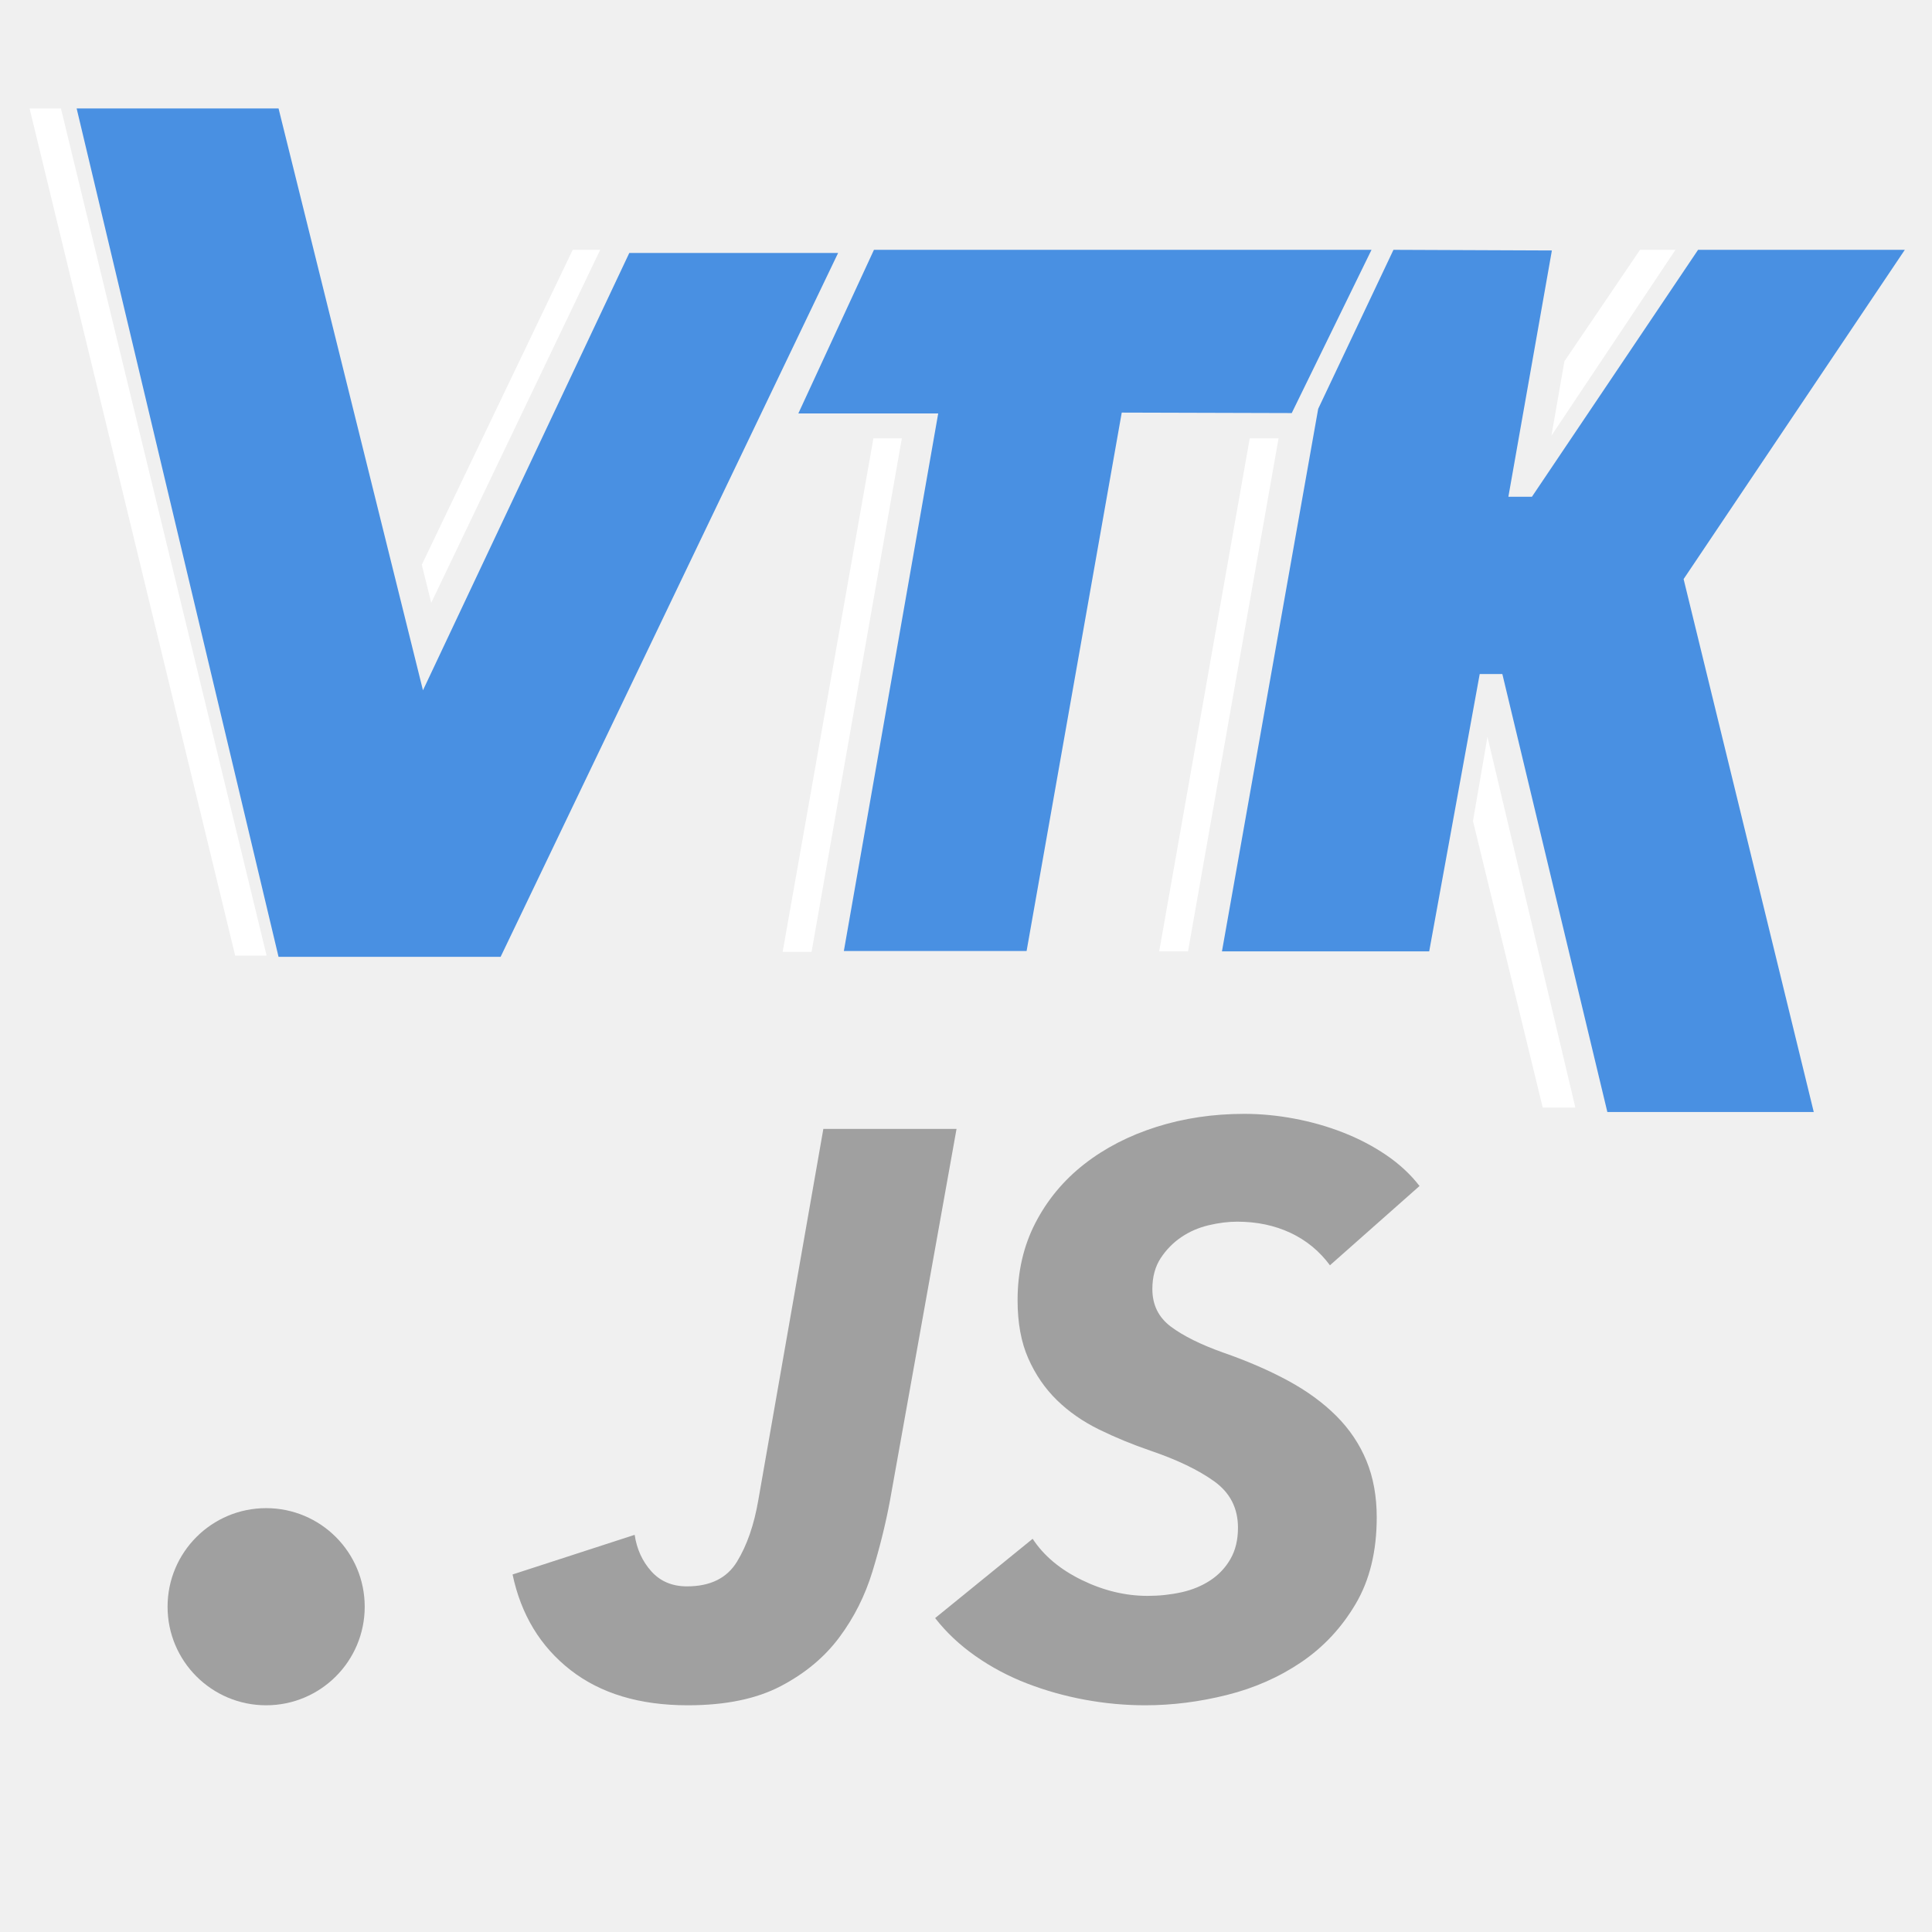
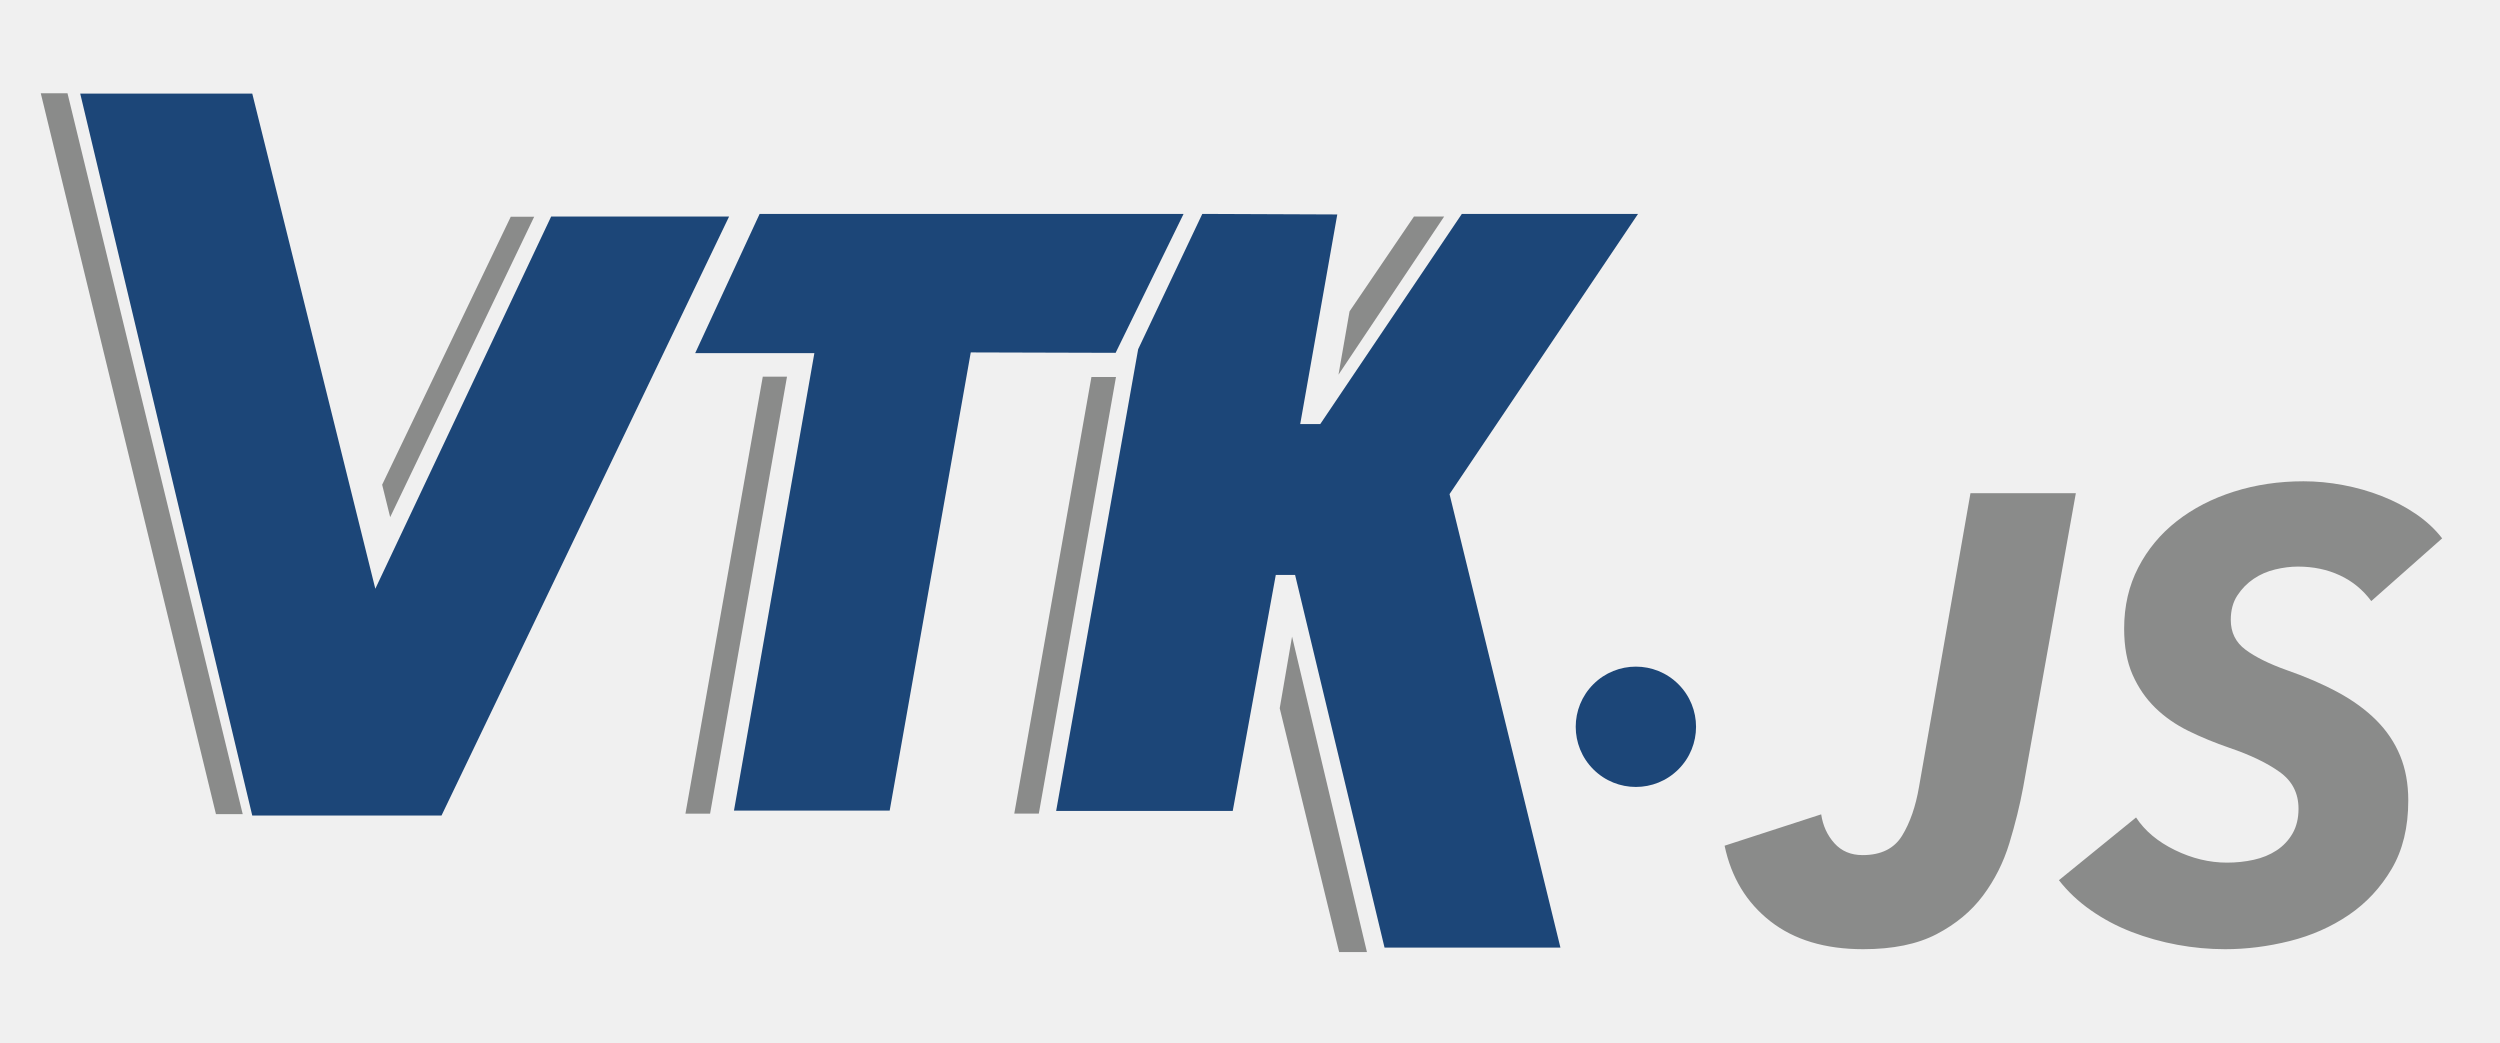
- <svg xmlns="http://www.w3.org/2000/svg" width="196px" height="196px" viewBox="0 0 196 196" version="1.1">
+ <svg xmlns="http://www.w3.org/2000/svg" width="187px" height="78px" viewBox="0 0 187 78" version="1.1">
  <defs />
  <g id="Page-1" stroke="none" stroke-width="1" fill="none" fill-rule="evenodd">
-     <g id="VTK-js-favicon">
-       <path d="M90.284,152.249 C89.855,154.555 89.265,156.941 88.515,159.408 C87.764,161.874 86.638,164.113 85.137,166.123 C83.635,168.134 81.651,169.783 79.185,171.07 C76.718,172.357 73.582,173 69.775,173 C64.895,173 60.928,171.807 57.871,169.421 C54.815,167.035 52.858,163.804 52,159.729 L64.386,155.708 C64.601,157.156 65.164,158.389 66.075,159.408 C66.987,160.426 68.193,160.936 69.694,160.936 C72.054,160.936 73.743,160.105 74.761,158.442 C75.78,156.78 76.504,154.689 76.933,152.169 L83.528,114.528 L97.04,114.528 L90.284,152.249 Z M134.922,128.362 C133.85,126.914 132.509,125.815 130.901,125.064 C129.292,124.314 127.496,123.938 125.512,123.938 C124.601,123.938 123.635,124.059 122.617,124.3 C121.598,124.542 120.673,124.944 119.842,125.507 C119.011,126.07 118.314,126.78 117.751,127.638 C117.188,128.496 116.906,129.542 116.906,130.775 C116.906,132.383 117.536,133.657 118.796,134.595 C120.056,135.534 121.812,136.405 124.064,137.209 C126.531,138.067 128.729,139.019 130.66,140.064 C132.59,141.11 134.225,142.303 135.566,143.643 C136.906,144.984 137.925,146.499 138.622,148.188 C139.319,149.877 139.668,151.794 139.668,153.938 C139.668,157.37 138.957,160.292 137.536,162.705 C136.115,165.118 134.279,167.088 132.027,168.617 C129.775,170.145 127.255,171.257 124.466,171.954 C121.678,172.651 118.917,173 116.182,173 C114.145,173 112.107,172.812 110.07,172.437 C108.032,172.062 106.075,171.512 104.198,170.788 C102.322,170.064 100.579,169.139 98.971,168.013 C97.362,166.887 95.995,165.601 94.869,164.153 L104.761,156.11 C105.887,157.826 107.55,159.22 109.748,160.292 C111.946,161.365 114.172,161.901 116.424,161.901 C117.603,161.901 118.743,161.78 119.842,161.539 C120.941,161.298 121.92,160.895 122.777,160.332 C123.635,159.769 124.319,159.046 124.828,158.161 C125.338,157.276 125.592,156.217 125.592,154.984 C125.592,153 124.788,151.432 123.18,150.279 C121.571,149.126 119.426,148.094 116.745,147.182 C114.869,146.539 113.113,145.815 111.477,145.011 C109.842,144.206 108.421,143.214 107.214,142.035 C106.008,140.855 105.043,139.448 104.319,137.812 C103.595,136.177 103.233,134.206 103.233,131.901 C103.233,129.005 103.836,126.391 105.043,124.059 C106.249,121.727 107.898,119.743 109.989,118.107 C112.08,116.472 114.52,115.212 117.308,114.327 C120.097,113.442 123.072,113 126.236,113 C127.898,113 129.587,113.161 131.303,113.483 C133.019,113.804 134.668,114.273 136.249,114.89 C137.831,115.507 139.292,116.271 140.633,117.182 C141.973,118.094 143.099,119.139 144.011,120.319 L134.922,128.362 Z" id="JS" fill="#A0A0A0" />
-       <g id="Group" transform="translate(3, 11)">
-         <polygon id="Path-94" fill="#4990E2" points="4.775 2.08166817e-17 25.258 86.069 47.788 86.069 82.027 14.661 60.842 14.661 39.909 59.03 25.258 2.08166817e-17" />
-         <polygon id="Path-95" fill="#4990E2" points="85.663 14.344 136.139 14.344 128.046 30.906 110.8 30.857 101.148 85.477 82.609 85.477 92.181 30.942 77.992 30.942" />
-         <polygon id="Path-96" fill="#4990E2" points="138.366 14.344 154.438 14.41 150.024 39.397 152.412 39.397 169.268 14.344 190.243 14.344 167.801 47.747 181.004 101.81 160.064 101.81 149.412 57.38 147.116 57.38 141.991 85.515 120.967 85.515 130.73 30.472" />
-         <polygon id="Path-99" fill="#FFFFFF" points="0 0 3.182 0 24.046 85.944 20.859 85.944" />
-         <polygon id="Path-100" fill="#FFFFFF" points="55.102 14.344 57.89 14.344 40.747 50.155 39.792 46.289" />
-         <polygon id="Path-101" fill="#FFFFFF" points="85.608 33.469 88.491 33.469 79.334 85.565 76.4 85.565" />
-         <polygon id="Path-102" fill="#FFFFFF" points="123.785 33.469 126.709 33.469 117.523 85.515 114.6 85.515" />
-         <polygon id="Path-103" fill="#FFFFFF" points="163.38 14.344 166.974 14.344 154.392 33.198 155.708 25.653" />
-         <polygon id="Path-104" fill="#FFFFFF" points="147.902 63.75 156.819 101.363 153.508 101.363 146.433 72.29" />
-       </g>
-       <circle id="Oval-47" fill="#A0A0A0" cx="27" cy="163" r="10" />
+     <g id="VTK-JS">
+       <polygon id="Path-94" fill="#1C4678" points="6 7 18.869 61.004 33.024 61.004 54.535 16.199 41.226 16.199 28.074 44.038 18.869 7" />
+       <polygon id="Path-95" fill="#1C4678" points="56.82 16 88.532 16 83.448 26.392 72.613 26.361 66.548 60.632 54.901 60.632 60.915 26.414 52 26.414" />
+       <polygon id="Path-96" fill="#1C4678" points="89.932 16 100.029 16.041 97.256 31.72 98.756 31.72 109.346 16 122.525 16 108.425 36.959 116.72 70.881 103.564 70.881 96.872 43.003 95.429 43.003 92.209 60.657 79 60.657 85.134 26.12" />
+       <path d="M151.332,58.895 C151.082,60.24 150.738,61.632 150.3,63.071 C149.862,64.51 149.206,65.816 148.33,66.989 C147.454,68.162 146.297,69.123 144.858,69.874 C143.419,70.625 141.589,71 139.369,71 C136.522,71 134.208,70.304 132.425,68.912 C130.642,67.52 129.5,65.636 129,63.259 L136.225,60.913 C136.35,61.757 136.679,62.477 137.21,63.071 C137.742,63.665 138.446,63.962 139.322,63.962 C140.698,63.962 141.683,63.478 142.277,62.508 C142.872,61.538 143.294,60.319 143.544,58.849 L147.391,36.891 L155.273,36.891 L151.332,58.895 Z M177.371,44.961 C176.746,44.117 175.964,43.475 175.025,43.038 C174.087,42.6 173.039,42.381 171.882,42.381 C171.35,42.381 170.787,42.451 170.193,42.592 C169.599,42.733 169.059,42.967 168.574,43.296 C168.09,43.624 167.683,44.038 167.355,44.539 C167.026,45.039 166.862,45.649 166.862,46.369 C166.862,47.307 167.229,48.05 167.964,48.597 C168.7,49.145 169.724,49.653 171.038,50.122 C172.476,50.622 173.759,51.178 174.885,51.788 C176.011,52.397 176.965,53.093 177.747,53.875 C178.529,54.657 179.123,55.541 179.529,56.526 C179.936,57.511 180.139,58.63 180.139,59.881 C180.139,61.882 179.725,63.587 178.896,64.995 C178.067,66.402 176.996,67.552 175.682,68.443 C174.369,69.334 172.899,69.983 171.272,70.39 C169.646,70.797 168.035,71 166.44,71 C165.251,71 164.063,70.891 162.874,70.672 C161.685,70.453 160.544,70.132 159.449,69.71 C158.354,69.288 157.338,68.748 156.399,68.091 C155.461,67.434 154.664,66.684 154.007,65.839 L159.777,61.147 C160.434,62.148 161.404,62.962 162.686,63.587 C163.969,64.213 165.267,64.525 166.58,64.525 C167.269,64.525 167.933,64.455 168.574,64.314 C169.216,64.174 169.786,63.939 170.287,63.611 C170.787,63.282 171.186,62.86 171.483,62.344 C171.78,61.828 171.929,61.21 171.929,60.491 C171.929,59.333 171.46,58.418 170.521,57.746 C169.583,57.073 168.332,56.471 166.768,55.94 C165.673,55.564 164.649,55.142 163.695,54.673 C162.741,54.204 161.912,53.625 161.208,52.937 C160.505,52.249 159.942,51.428 159.519,50.474 C159.097,49.52 158.886,48.37 158.886,47.025 C158.886,45.336 159.238,43.812 159.942,42.451 C160.645,41.09 161.607,39.933 162.827,38.979 C164.047,38.025 165.47,37.29 167.097,36.774 C168.723,36.258 170.459,36 172.304,36 C173.274,36 174.259,36.094 175.26,36.282 C176.261,36.469 177.223,36.743 178.145,37.103 C179.068,37.462 179.92,37.908 180.702,38.44 C181.484,38.971 182.141,39.581 182.673,40.269 L177.371,44.961 Z" id="JS" fill="#8A8B8A" />
+       <rect id="Rectangle-134" fill="#1C4678" transform="translate(122.364, 54.36396) rotate(-315) translate(-122.364, -54.36396) " x="117.864" y="49.864" width="9" height="9" rx="86" />
+       <polygon id="Path-99" fill="#8A8B8A" points="3.049 6.974 5.048 6.974 18.156 60.899 16.154 60.899" />
+       <polygon id="Path-100" fill="#8A8B8A" points="38.204 16.213 39.956 16.213 29.185 38.683 28.585 36.257" />
+       <polygon id="Path-101" fill="#8A8B8A" points="57.056 28.175 58.868 28.175 53.114 60.863 51.271 60.863" />
+       <polygon id="Path-102" fill="#8A8B8A" points="81.639 28.198 83.476 28.198 77.704 60.855 75.868 60.855" />
+       <polygon id="Path-103" fill="#8A8B8A" points="105.766 16.195 108.024 16.195 100.119 28.025 100.946 23.291" />
+       <polygon id="Path-104" fill="#8A8B8A" points="96.646 47.617 102.248 71.217 100.168 71.217 95.723 52.976" />
    </g>
  </g>
</svg>
